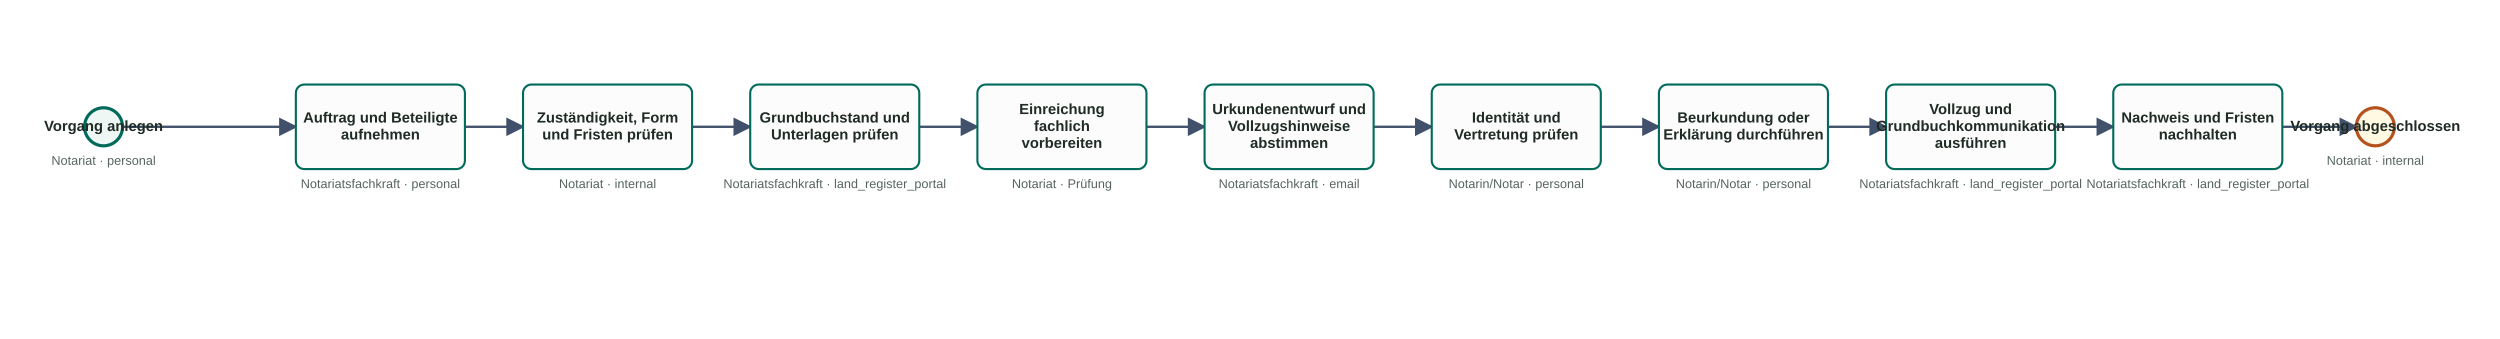
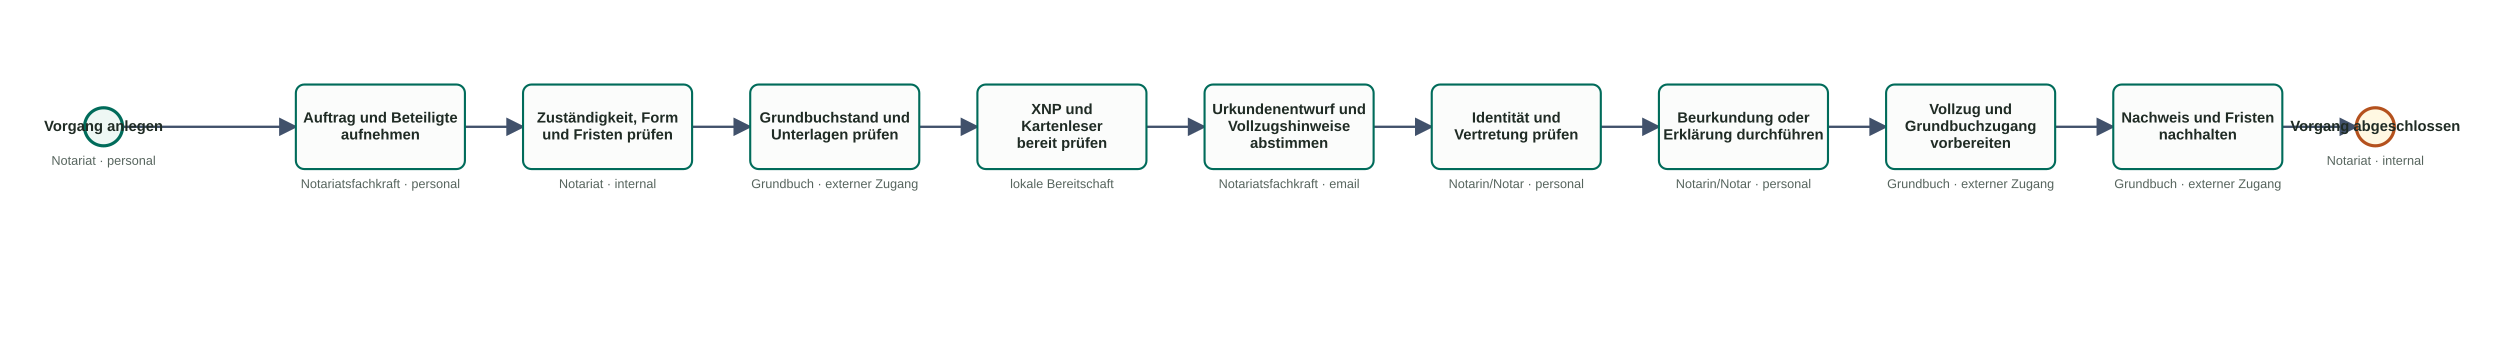
<svg xmlns="http://www.w3.org/2000/svg" class="bpmn-svg" width="2366" height="320" viewBox="50 58 2366 320" role="img" aria-label="Grundschuld / Hypothekenbestellung">
  <style>
  svg { background: #ffffff; font-family: Arial, Helvetica, sans-serif; }
  .flow { fill: none; stroke: #41516b; stroke-width: 2.2; }
  .flow-label { font-size: 13px; fill: #41516b; text-anchor: middle; font-weight: 700; }
  .node.task rect { fill: #fbfcfb; stroke: #006b5a; stroke-width: 2; }
  .node.event circle { fill: #eef7f4; stroke: #006b5a; stroke-width: 3; }
  .node.event.end circle { fill: #fff8e2; stroke: #b4511d; }
  .node.gateway polygon { fill: #fff8e2; stroke: #b4511d; stroke-width: 2; }
  .node-label { text-anchor: middle; dominant-baseline: middle; font-size: 14px; font-weight: 700; fill: #1f2b24; }
  .node-badge { text-anchor: middle; font-size: 12px; fill: #56645d; }
</style>
  <defs>
    <marker id="arrow" viewBox="0 0 10 10" refX="9" refY="5" markerWidth="8" markerHeight="8" orient="auto-start-reverse">
      <path d="M 0 0 L 10 5 L 0 10 z" fill="#41516b" />
    </marker>
  </defs>
  <polyline class="flow" points="166,178 330,178" marker-end="url(#arrow)" />
  <polyline class="flow" points="490,178 545,178" marker-end="url(#arrow)" />
  <polyline class="flow" points="705,178 760,178" marker-end="url(#arrow)" />
  <polyline class="flow" points="920,178 975,178" marker-end="url(#arrow)" />
  <polyline class="flow" points="1135,178 1190,178" marker-end="url(#arrow)" />
  <polyline class="flow" points="1350,178 1405,178" marker-end="url(#arrow)" />
  <polyline class="flow" points="1565,178 1620,178" marker-end="url(#arrow)" />
  <polyline class="flow" points="1780,178 1835,178" marker-end="url(#arrow)" />
  <polyline class="flow" points="1995,178 2050,178" marker-end="url(#arrow)" />
  <polyline class="flow" points="2210,178 2280,178" marker-end="url(#arrow)" />
  <g class="node event start">
    <circle cx="148" cy="178" r="18" />
    <text class="node-label" x="148" y="178">Vorgang anlegen</text>
    <text class="node-badge" x="148" y="214">Notariat · personal</text>
  </g>
  <g class="node task userTask">
    <rect x="330" y="138" width="160" height="80" rx="8" />
    <text class="node-label" x="410" y="170">Auftrag und Beteiligte</text>
    <text class="node-label" x="410" y="186">aufnehmen</text>
    <text class="node-badge" x="410" y="236">Notariatsfachkraft · personal</text>
  </g>
  <g class="node task businessRuleTask">
    <rect x="545" y="138" width="160" height="80" rx="8" />
    <text class="node-label" x="625" y="170">Zuständigkeit, Form</text>
    <text class="node-label" x="625" y="186">und Fristen prüfen</text>
    <text class="node-badge" x="625" y="236">Notariat · internal</text>
  </g>
  <g class="node task userTask">
    <rect x="760" y="138" width="160" height="80" rx="8" />
    <text class="node-label" x="840" y="170">Grundbuchstand und</text>
    <text class="node-label" x="840" y="186">Unterlagen prüfen</text>
-     <text class="node-badge" x="840" y="236">Notariatsfachkraft · land_register_portal</text>
+     <text class="node-badge" x="840" y="236">Grundbuch · externer Zugang</text>
  </g>
  <g class="node task serviceTask">
    <rect x="975" y="138" width="160" height="80" rx="8" />
-     <text class="node-label" x="1055" y="162">Einreichung</text>
-     <text class="node-label" x="1055" y="178">fachlich</text>
-     <text class="node-label" x="1055" y="194">vorbereiten</text>
-     <text class="node-badge" x="1055" y="236">Notariat · Prüfung</text>
+     <text class="node-label" x="1055" y="162">XNP und</text>
+     <text class="node-label" x="1055" y="178">Kartenleser</text>
+     <text class="node-label" x="1055" y="194">bereit prüfen</text>
+     <text class="node-badge" x="1055" y="236">lokale Bereitschaft</text>
  </g>
  <g class="node task userTask">
    <rect x="1190" y="138" width="160" height="80" rx="8" />
    <text class="node-label" x="1270" y="162">Urkundenentwurf und</text>
    <text class="node-label" x="1270" y="178">Vollzugshinweise</text>
    <text class="node-label" x="1270" y="194">abstimmen</text>
    <text class="node-badge" x="1270" y="236">Notariatsfachkraft · email</text>
  </g>
  <g class="node task manualTask">
    <rect x="1405" y="138" width="160" height="80" rx="8" />
    <text class="node-label" x="1485" y="170">Identität und</text>
    <text class="node-label" x="1485" y="186">Vertretung prüfen</text>
    <text class="node-badge" x="1485" y="236">Notarin/Notar · personal</text>
  </g>
  <g class="node task manualTask">
    <rect x="1620" y="138" width="160" height="80" rx="8" />
    <text class="node-label" x="1700" y="170">Beurkundung oder</text>
    <text class="node-label" x="1700" y="186">Erklärung durchführen</text>
    <text class="node-badge" x="1700" y="236">Notarin/Notar · personal</text>
  </g>
  <g class="node task sendTask">
    <rect x="1835" y="138" width="160" height="80" rx="8" />
    <text class="node-label" x="1915" y="162">Vollzug und</text>
-     <text class="node-label" x="1915" y="178">Grundbuchkommunikation</text>
-     <text class="node-label" x="1915" y="194">ausführen</text>
-     <text class="node-badge" x="1915" y="236">Notariatsfachkraft · land_register_portal</text>
+     <text class="node-label" x="1915" y="178">Grundbuchzugang</text>
+     <text class="node-label" x="1915" y="194">vorbereiten</text>
+     <text class="node-badge" x="1915" y="236">Grundbuch · externer Zugang</text>
  </g>
  <g class="node task userTask">
    <rect x="2050" y="138" width="160" height="80" rx="8" />
    <text class="node-label" x="2130" y="170">Nachweis und Fristen</text>
    <text class="node-label" x="2130" y="186">nachhalten</text>
-     <text class="node-badge" x="2130" y="236">Notariatsfachkraft · land_register_portal</text>
+     <text class="node-badge" x="2130" y="236">Grundbuch · externer Zugang</text>
  </g>
  <g class="node event end">
    <circle cx="2298" cy="178" r="18" />
    <text class="node-label" x="2298" y="178">Vorgang abgeschlossen</text>
    <text class="node-badge" x="2298" y="214">Notariat · internal</text>
  </g>
</svg>
